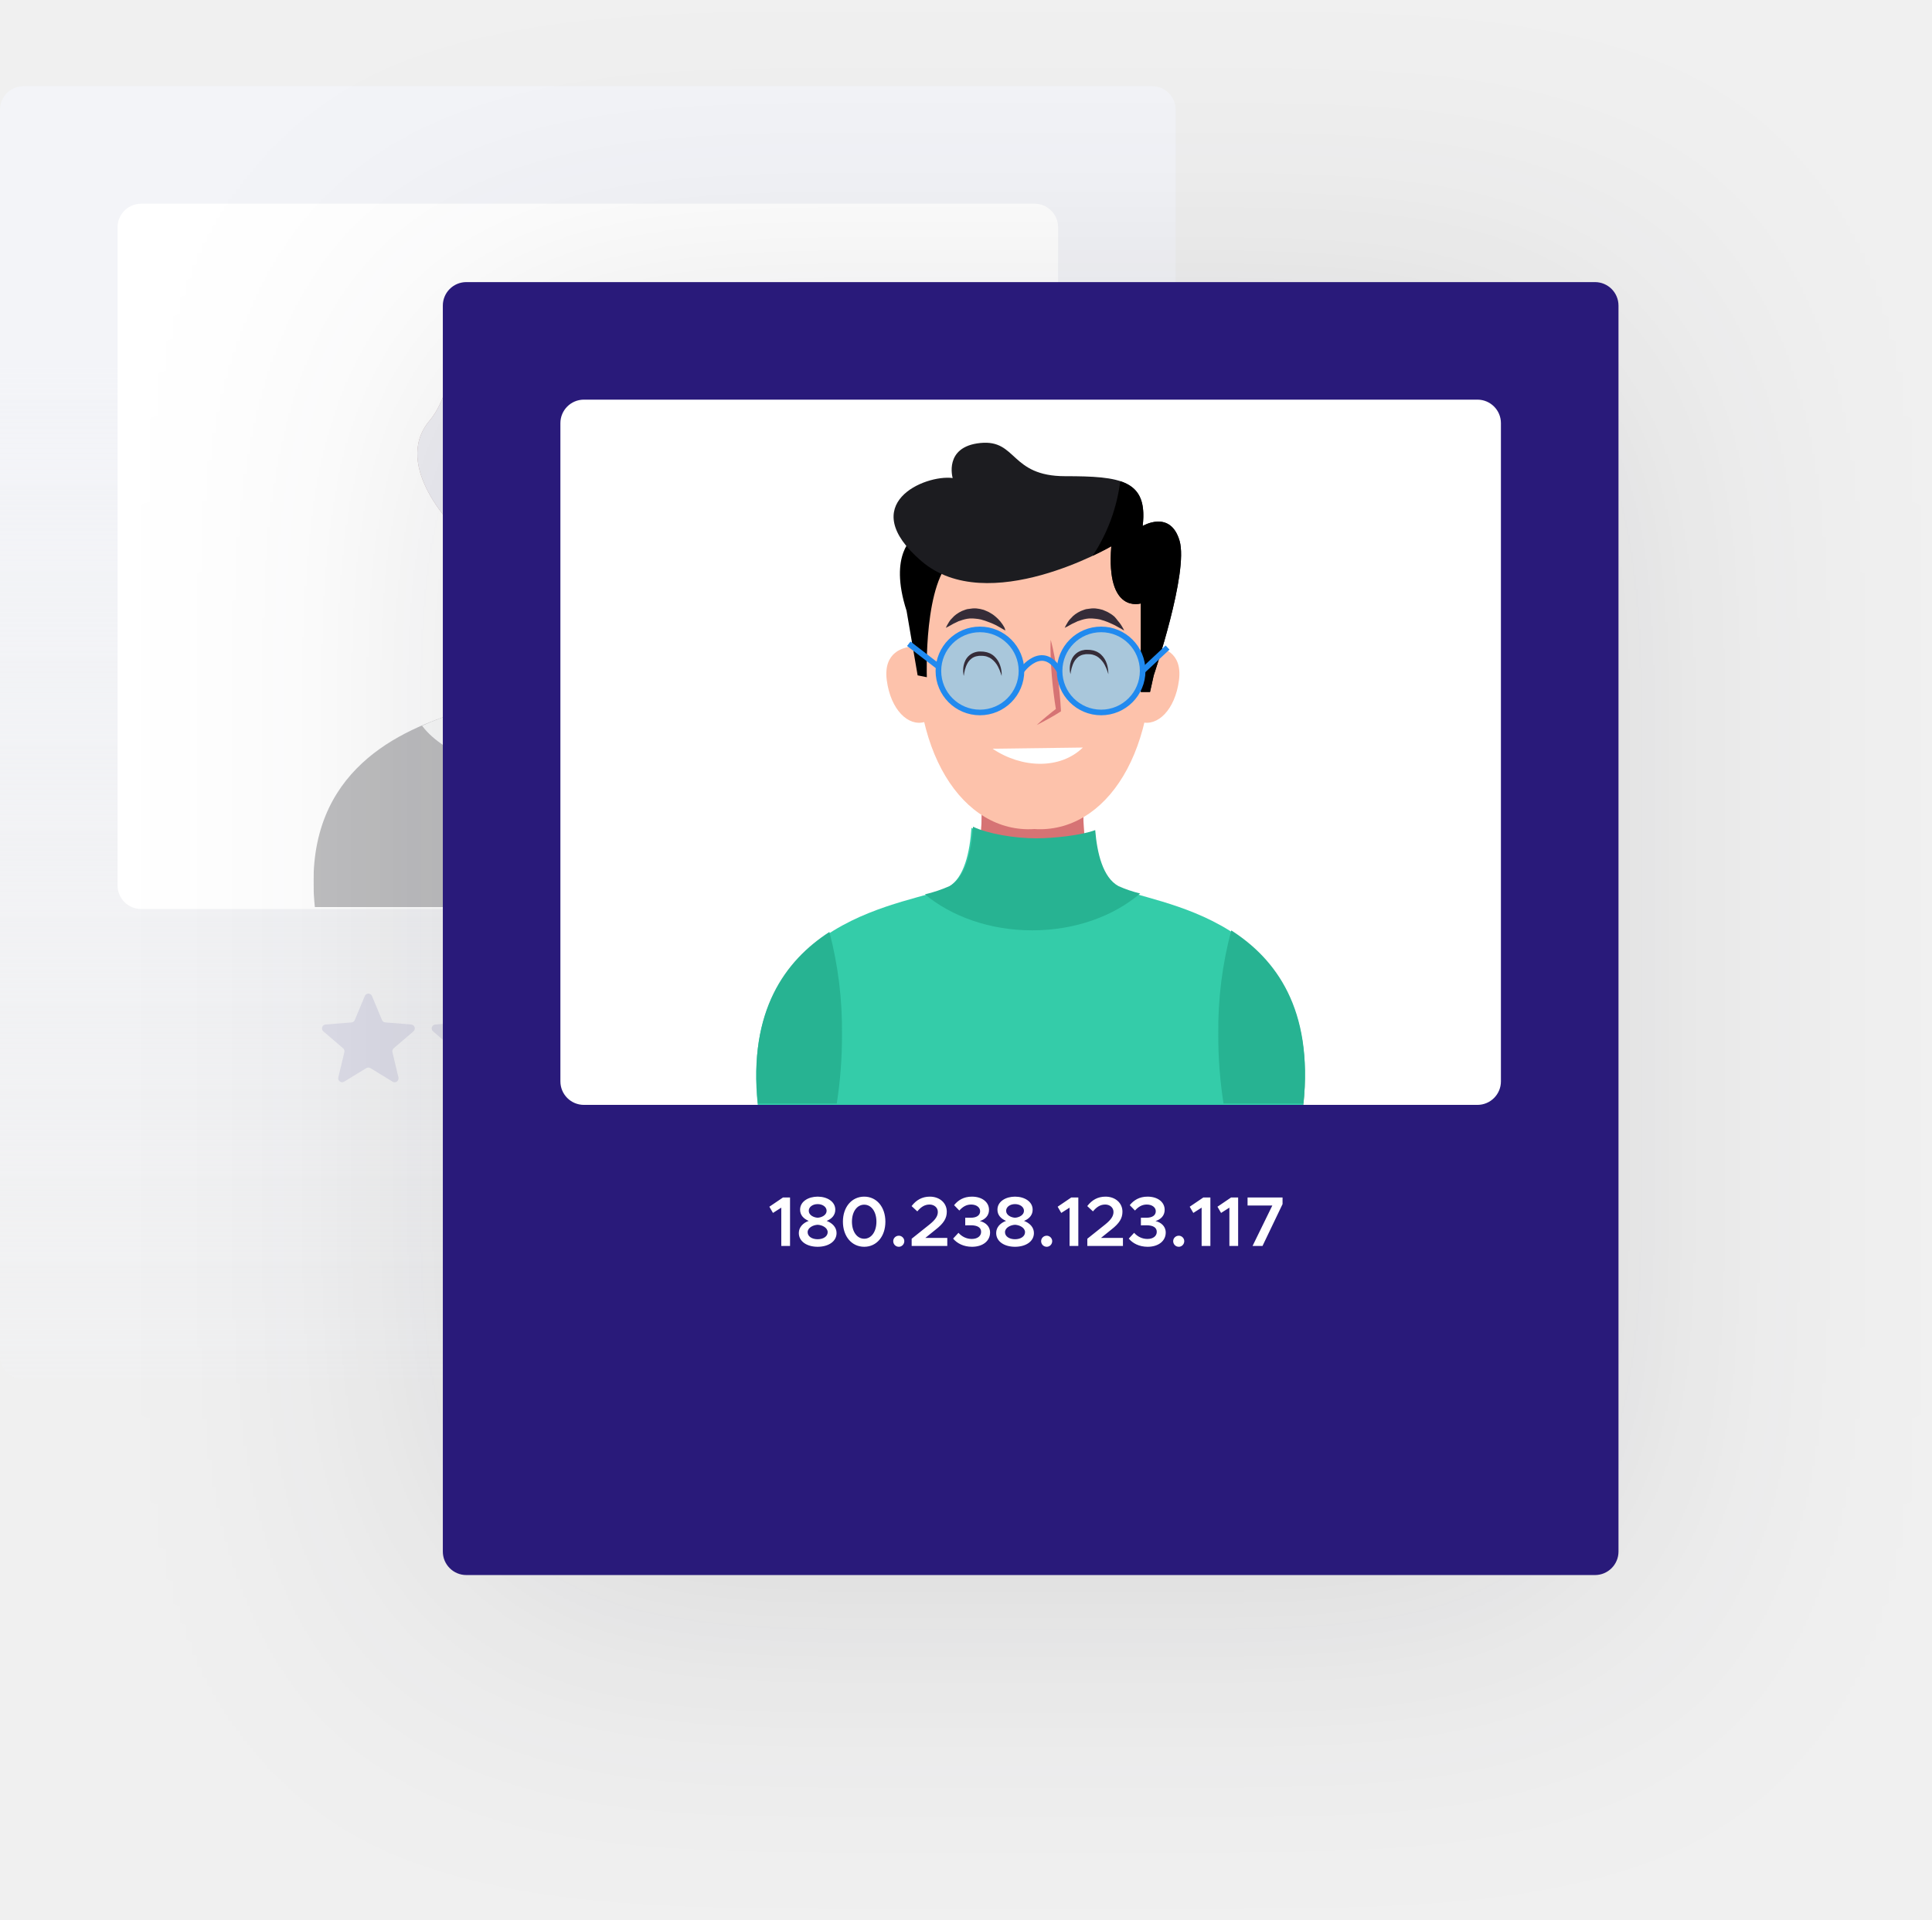
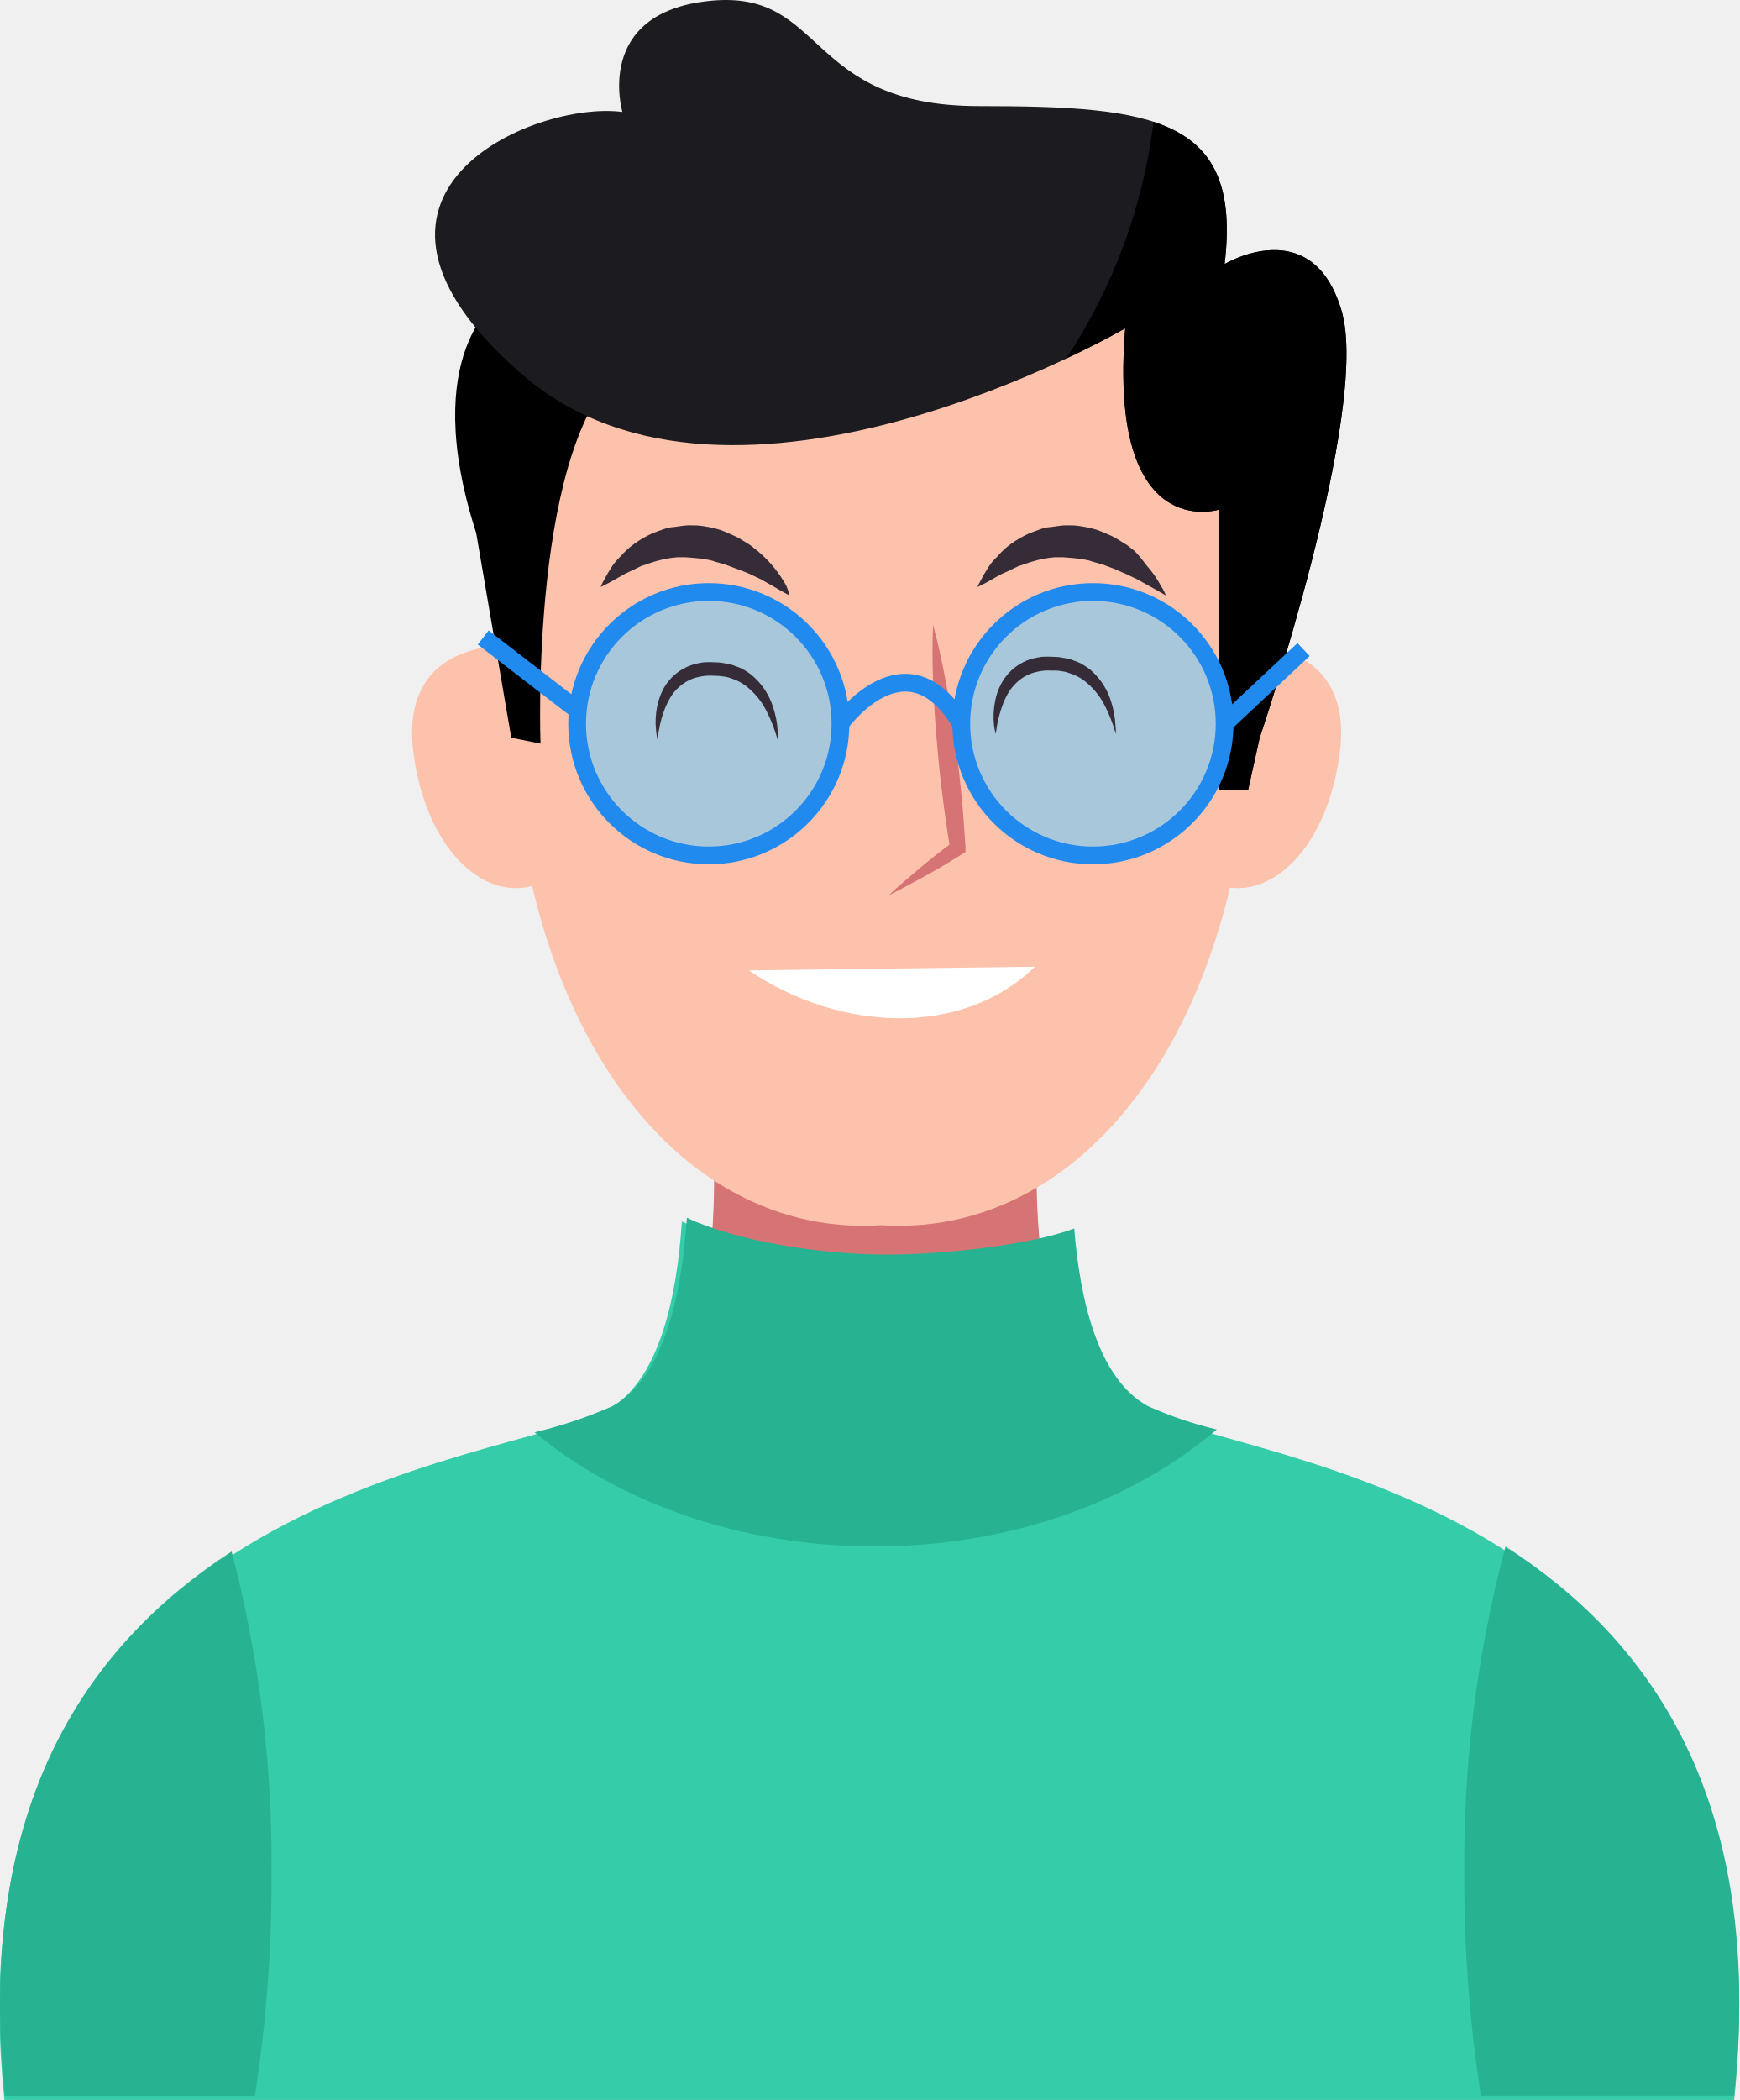
- <svg xmlns="http://www.w3.org/2000/svg" width="493" height="490" viewBox="0 0 493 490" fill="none">
-   <rect y="22" width="300" height="330" rx="6" fill="url(#paint0_linear_2884_14853)" />
-   <rect x="30" y="52" width="240" height="180" rx="6" fill="white" />
-   <path d="M93.077 254.22C93.418 253.399 94.582 253.399 94.923 254.22L97.469 260.339C97.612 260.685 97.938 260.922 98.312 260.952L104.918 261.482C105.805 261.553 106.164 262.659 105.489 263.238L100.456 267.549C100.171 267.793 100.046 268.176 100.133 268.541L101.671 274.988C101.878 275.853 100.936 276.537 100.177 276.073L94.521 272.618C94.201 272.423 93.799 272.423 93.479 272.618L87.823 276.073C87.064 276.537 86.123 275.853 86.329 274.988L87.867 268.541C87.954 268.176 87.829 267.793 87.544 267.549L82.511 263.238C81.836 262.659 82.195 261.553 83.082 261.482L89.688 260.952C90.062 260.922 90.388 260.685 90.531 260.339L93.077 254.22Z" fill="#DDDDE8" />
-   <path d="M121.077 254.22C121.418 253.399 122.582 253.399 122.923 254.22L125.468 260.339C125.612 260.685 125.938 260.922 126.312 260.952L132.918 261.482C133.805 261.553 134.164 262.659 133.489 263.238L128.456 267.549C128.171 267.793 128.046 268.176 128.133 268.541L129.671 274.988C129.878 275.853 128.936 276.537 128.177 276.073L122.521 272.618C122.201 272.423 121.799 272.423 121.479 272.618L115.823 276.073C115.064 276.537 114.122 275.853 114.329 274.988L115.867 268.541C115.954 268.176 115.829 267.793 115.544 267.549L110.511 263.238C109.836 262.659 110.195 261.553 111.082 261.482L117.688 260.952C118.062 260.922 118.388 260.685 118.532 260.339L121.077 254.22Z" fill="#DDDDE8" />
-   <path d="M149.077 254.22C149.418 253.399 150.582 253.399 150.923 254.22L153.468 260.339C153.612 260.685 153.938 260.922 154.312 260.952L160.918 261.482C161.805 261.553 162.164 262.659 161.489 263.238L156.456 267.549C156.171 267.793 156.046 268.176 156.133 268.541L157.671 274.988C157.878 275.853 156.936 276.537 156.177 276.073L150.521 272.618C150.201 272.423 149.799 272.423 149.479 272.618L143.823 276.073C143.064 276.537 142.122 275.853 142.329 274.988L143.867 268.541C143.954 268.176 143.829 267.793 143.544 267.549L138.511 263.238C137.836 262.659 138.195 261.553 139.082 261.482L145.688 260.952C146.062 260.922 146.388 260.685 146.532 260.339L149.077 254.22Z" fill="#DDDDE8" />
-   <path d="M177.538 254.412C177.709 254.001 178.291 254.001 178.462 254.412L181.007 260.531C181.223 261.051 181.711 261.405 182.272 261.45L188.878 261.98C189.322 262.016 189.501 262.569 189.164 262.858L184.13 267.17C183.703 267.536 183.517 268.11 183.647 268.657L185.185 275.104C185.288 275.536 184.817 275.878 184.438 275.646L178.782 272.192C178.302 271.898 177.698 271.898 177.218 272.192L171.562 275.646C171.183 275.878 170.712 275.536 170.815 275.104L172.353 268.657C172.483 268.11 172.297 267.536 171.87 267.17L166.836 262.858C166.499 262.569 166.678 262.016 167.122 261.98L173.728 261.45C174.289 261.405 174.777 261.051 174.993 260.531L177.538 254.412Z" stroke="#DDDDE8" />
-   <path d="M205.538 254.412C205.709 254.001 206.291 254.001 206.462 254.412L209.007 260.531C209.223 261.051 209.711 261.405 210.272 261.45L216.878 261.98C217.322 262.016 217.501 262.569 217.164 262.858L212.13 267.17C211.703 267.536 211.517 268.11 211.647 268.657L213.185 275.104C213.288 275.536 212.817 275.878 212.438 275.646L206.782 272.192C206.302 271.898 205.698 271.898 205.218 272.192L199.562 275.646C199.183 275.878 198.712 275.536 198.815 275.104L200.353 268.657C200.483 268.11 200.297 267.536 199.87 267.17L194.836 262.858C194.499 262.569 194.678 262.016 195.122 261.98L201.728 261.45C202.289 261.405 202.777 261.051 202.993 260.531L205.538 254.412Z" stroke="#DDDDE8" />
-   <g opacity="0.5" clip-path="url(#clip0_2884_14853)">
-     <path d="M137.132 163.25C137.132 163.25 123.23 172.019 130.784 185.323C138.338 198.626 190.636 194.99 163.73 163.25C141.548 137.033 137.132 163.25 137.132 163.25Z" fill="#8F8F9F" />
-     <path d="M188.061 129.397C188.061 129.397 182.012 136.652 183.218 143.907C184.959 154.345 169.017 168.093 152.693 163.558C136.37 159.024 153.899 128.49 153.899 128.49L188.061 129.397Z" fill="#8F8F9F" />
-     <path d="M111.74 129.397C111.74 129.397 117.789 136.652 116.573 143.907C114.869 154.345 130.784 168.093 147.107 163.558C163.431 159.024 145.901 128.49 145.901 128.49L111.74 129.397Z" fill="#8F8F9F" />
-     <path d="M153.265 152.232C160.795 152.471 168.268 150.858 175.029 147.534C178.277 145.82 181.074 143.362 183.191 140.361C183.871 134.467 188.079 129.397 188.079 129.397L153.918 128.49C153.918 128.49 146.481 141.44 145.81 151.724C148.285 152.022 150.773 152.192 153.265 152.232Z" fill="#DDDDE8" />
-     <path d="M116.746 142.637C128.005 148.636 140.511 151.921 153.265 152.232H154.072C153.609 141.876 145.91 128.5 145.91 128.5L111.74 129.397C111.74 129.397 117.181 135.827 116.746 142.637Z" fill="#DDDDE8" />
-     <path d="M168.182 178.376C160.492 174.187 162.587 153.891 162.587 153.891L151.07 154.617V153.873L149.828 154.272L148.594 153.9V154.617L137.132 153.9C137.132 153.9 139.227 174.187 131.536 178.385C123.846 182.584 76.581 184.679 81.469 231.536H218.25C223.147 184.67 175.882 182.575 168.182 178.376Z" fill="#DDDDE8" />
-     <path d="M135.472 173.144C144.674 171.771 153.869 170.357 163.059 168.9C162.289 163.938 162.13 158.901 162.587 153.9L151.07 154.617V153.873L149.828 154.272L148.594 153.9V154.617L137.132 153.9C137.132 153.9 138.302 165.689 135.472 173.144Z" fill="#F3F4F8" />
-     <path d="M183.826 181.986C177.097 188.089 167.158 192.315 155.813 193.403L149.71 215.376L146.472 193.612C134.184 192.895 123.357 188.524 116.174 182.013C100.205 187.109 76.871 198.2 80.345 231.518H219.655C223.138 198.2 199.804 187.109 183.826 181.986Z" fill="#7D7D82" />
-     <path d="M147.307 199.18L146.472 193.611C134.184 192.895 123.357 188.524 116.174 182.013C113.295 182.928 110.467 184 107.704 185.223C113.363 192.895 128.789 198.563 147.307 199.18Z" fill="#F6F7F8" />
-     <path d="M193.239 185.622C190.182 184.212 187.038 183 183.826 181.995C177.097 188.098 167.158 192.324 155.813 193.412L154.217 199.18C172.281 198.527 187.362 193.076 193.239 185.622Z" fill="#F6F7F8" />
-     <path d="M148.322 220.717C148.322 221.22 148.471 221.711 148.75 222.128C149.029 222.546 149.426 222.871 149.89 223.063C150.354 223.256 150.864 223.306 151.357 223.208C151.849 223.11 152.302 222.868 152.657 222.513C153.012 222.158 153.254 221.705 153.352 221.213C153.45 220.72 153.4 220.21 153.207 219.746C153.015 219.282 152.69 218.885 152.272 218.606C151.855 218.327 151.364 218.178 150.862 218.178C150.188 218.178 149.542 218.446 149.066 218.922C148.59 219.398 148.322 220.044 148.322 220.717Z" fill="#F6F7F8" />
-     <path d="M127.32 124.219C125.052 117.182 119.684 118.778 119.158 118.977C118.632 119.177 113.091 119.884 114.043 127.194C114.995 134.503 119.303 138.556 123.311 137.387C127.438 136.725 129.596 131.283 127.32 124.219Z" fill="#F3F4F8" />
-     <path d="M172.572 124.219C174.839 117.182 180.198 118.778 180.733 118.977C181.268 119.177 186.809 119.884 185.848 127.194C184.887 134.503 180.579 138.556 176.571 137.387C172.445 136.725 170.286 131.283 172.572 124.219Z" fill="#F3F4F8" />
-     <path d="M121.815 113.564C124.626 82.731 148.059 84.463 150.272 84.698C152.476 84.463 175.909 82.74 178.72 113.564C181.568 144.569 167.738 164.819 150.272 163.685C132.806 164.819 118.995 144.569 121.815 113.564Z" fill="#F6F7F8" />
-     <path d="M120.808 119.422C120.808 119.422 119.294 159.931 143.18 164.465C167.067 169 181.867 149.049 179.754 117.309L176.734 117.001C176.734 117.001 174.766 149.049 167.511 149.348C160.257 149.647 170.985 139.373 157.083 138.765C143.18 138.158 136.297 133.533 135.164 145.267C134.411 153.13 124.771 139.672 123.529 118.814C122.287 97.957 120.808 119.422 120.808 119.422Z" fill="#DDDDE8" />
-     <path d="M154.308 117.182C154.698 118.597 154.997 120.02 155.269 121.444C155.541 122.868 155.768 124.31 155.967 125.743C156.076 126.459 156.148 127.176 156.239 127.901C156.33 128.626 156.411 129.334 156.475 130.059C156.629 131.501 156.738 132.943 156.82 134.394V134.784L156.538 134.956C155.632 135.528 154.679 136.072 153.736 136.607C152.793 137.142 151.832 137.668 150.834 138.13C151.632 137.378 152.467 136.679 153.301 135.981C154.135 135.283 154.988 134.621 155.858 133.959L155.595 134.53C155.36 133.097 155.151 131.655 154.988 130.223C154.897 129.497 154.806 128.781 154.743 128.064C154.679 127.348 154.589 126.622 154.534 125.897C154.416 124.455 154.326 123.004 154.28 121.553C154.235 120.102 154.235 118.642 154.308 117.182Z" fill="#DDDDE8" />
-     <path d="M172.372 114.897L171.701 114.525L170.948 114.108L169.996 113.609C169.642 113.455 169.28 113.246 168.872 113.092L168.273 112.82L167.638 112.593C167.221 112.403 166.731 112.339 166.341 112.185C165.899 112.091 165.451 112.028 164.999 111.995L164.337 111.931C164.12 111.931 163.902 111.931 163.675 111.931C163.241 111.961 162.81 112.028 162.388 112.131C161.961 112.203 161.571 112.412 161.172 112.512L160.873 112.602L160.601 112.747L160.066 112.992C159.755 113.131 159.452 113.289 159.159 113.464C158.887 113.636 158.633 113.772 158.425 113.89C157.998 114.117 157.726 114.235 157.726 114.235C157.726 114.235 157.835 113.981 158.071 113.545C158.189 113.328 158.334 113.065 158.524 112.775C158.731 112.441 158.981 112.136 159.268 111.868C159.574 111.505 159.924 111.182 160.311 110.906C160.722 110.607 161.159 110.346 161.617 110.127C161.889 110.018 162.161 109.927 162.442 109.827C162.733 109.715 163.038 109.644 163.349 109.619C163.648 109.619 163.956 109.528 164.256 109.501H165.163C165.779 109.549 166.388 109.671 166.976 109.864C167.257 109.963 167.529 110.09 167.792 110.199C168.057 110.302 168.309 110.432 168.545 110.589C168.781 110.734 169.017 110.87 169.234 111.015L169.833 111.496C170.189 111.791 170.522 112.112 170.83 112.457C171.292 112.967 171.691 113.53 172.018 114.135C172.159 114.378 172.277 114.633 172.372 114.897Z" fill="#8F8F9F" />
-     <path d="M143.18 114.897L142.509 114.525L141.757 114.108L140.85 113.609C140.496 113.455 140.133 113.246 139.734 113.092L139.127 112.82L138.501 112.593C138.084 112.403 137.594 112.339 137.195 112.185C136.738 112.089 136.274 112.026 135.808 111.995L135.137 111.94C134.919 111.94 134.701 111.94 134.475 111.94C134.041 111.971 133.61 112.037 133.187 112.14C132.761 112.212 132.371 112.421 131.972 112.521L131.673 112.611L131.4 112.756L130.865 113.001C130.539 113.14 130.221 113.298 129.913 113.473C129.641 113.645 129.387 113.781 129.179 113.899C128.752 114.126 128.48 114.244 128.48 114.244C128.48 114.244 128.589 113.99 128.825 113.555C128.952 113.337 129.097 113.074 129.287 112.784C129.488 112.448 129.735 112.142 130.022 111.877C130.328 111.514 130.678 111.191 131.065 110.916C131.502 110.596 131.97 110.319 132.461 110.09C132.734 109.982 133.006 109.891 133.287 109.791C133.577 109.678 133.883 109.608 134.194 109.582C134.493 109.582 134.801 109.492 135.1 109.465H136.007C136.624 109.515 137.232 109.637 137.821 109.827C138.093 109.927 138.365 110.054 138.628 110.163C138.892 110.265 139.145 110.396 139.381 110.553C139.617 110.698 139.852 110.834 140.07 110.979L140.678 111.46C141.029 111.786 141.359 112.134 141.666 112.503C142.122 113.015 142.518 113.578 142.845 114.18C142.977 114.409 143.089 114.649 143.18 114.897Z" fill="#8F8F9F" />
-     <path d="M142.255 126.06C142.255 126.06 142.192 125.815 142.047 125.389C141.853 124.836 141.617 124.3 141.34 123.784C140.965 123.079 140.446 122.461 139.816 121.97C139.476 121.703 139.088 121.503 138.673 121.381C138.475 121.271 138.261 121.195 138.039 121.154C137.819 121.104 137.593 121.085 137.368 121.1C137.15 121.1 136.878 121.1 136.706 121.1C136.467 121.124 136.23 121.166 135.998 121.226C135.601 121.334 135.226 121.512 134.892 121.752C134.564 122.005 134.282 122.312 134.058 122.659C133.839 122.965 133.654 123.294 133.504 123.639C133.287 124.199 133.126 124.779 133.024 125.371C132.951 125.806 132.924 126.06 132.924 126.06C132.871 125.83 132.831 125.597 132.806 125.362C132.747 124.728 132.78 124.09 132.906 123.466C132.988 123.034 133.131 122.616 133.332 122.224C133.552 121.766 133.86 121.357 134.239 121.018C134.665 120.644 135.17 120.371 135.717 120.22C135.967 120.148 136.221 120.093 136.479 120.057C136.781 120.038 137.084 120.038 137.386 120.057C137.663 120.06 137.939 120.09 138.211 120.147C138.491 120.183 138.766 120.257 139.027 120.365C139.291 120.451 139.541 120.573 139.771 120.728C140.006 120.862 140.226 121.023 140.424 121.208C141.111 121.843 141.621 122.647 141.902 123.539C142.099 124.125 142.218 124.735 142.255 125.353C142.273 125.588 142.273 125.825 142.255 126.06Z" fill="#8F8F9F" />
-     <path d="M168.482 125.643C168.482 125.643 168.418 125.389 168.273 124.972C168.084 124.4 167.848 123.845 167.566 123.312C167.195 122.607 166.679 121.989 166.051 121.499C165.708 121.237 165.321 121.037 164.909 120.909C164.702 120.83 164.485 120.778 164.265 120.755C164.043 120.714 163.819 120.696 163.594 120.701C163.373 120.686 163.152 120.686 162.932 120.701C162.689 120.72 162.45 120.763 162.215 120.828C161.818 120.93 161.443 121.105 161.109 121.344C160.783 121.599 160.502 121.906 160.275 122.251C160.071 122.574 159.895 122.914 159.749 123.267C159.533 123.824 159.374 124.401 159.277 124.99C159.232 125.221 159.198 125.454 159.177 125.688C159.119 125.456 159.08 125.219 159.059 124.981C158.992 124.348 159.022 123.709 159.15 123.086C159.24 122.655 159.384 122.238 159.576 121.843C159.797 121.388 160.105 120.982 160.483 120.646C160.911 120.267 161.42 119.991 161.97 119.839C162.22 119.768 162.475 119.716 162.732 119.685C163.016 119.659 163.301 119.659 163.585 119.685C163.866 119.679 164.146 119.709 164.419 119.776C164.697 119.812 164.968 119.885 165.226 119.993C165.493 120.074 165.746 120.193 165.979 120.347C166.211 120.486 166.43 120.647 166.632 120.828C167.319 121.462 167.829 122.266 168.11 123.158C168.305 123.745 168.424 124.355 168.464 124.972C168.483 125.195 168.489 125.419 168.482 125.643Z" fill="#8F8F9F" />
-     <path d="M162.215 143.671C156.638 149.112 147.189 148.795 140.034 143.961L162.215 143.671Z" fill="white" />
-     <path d="M150.735 89.197C150.735 89.197 133.804 86.168 131.083 96.751C128.362 107.334 132.298 121.535 119.902 119.422C119.902 119.422 110.915 121.236 116.655 135.446C116.655 135.446 99.651 119.123 109.627 107.334C117.716 97.712 114.46 76.8 134.411 73.472C154.362 70.144 150.735 85.261 150.735 89.197Z" fill="#76413B" />
-     <path d="M150.735 89.197C150.735 89.197 133.804 86.168 131.083 96.751C128.362 107.334 132.298 121.535 119.902 119.422C119.902 119.422 110.915 121.236 116.655 135.446C116.655 135.446 99.651 119.123 109.627 107.334C117.716 97.712 114.46 76.8 134.411 73.472C154.362 70.144 150.735 85.261 150.735 89.197Z" fill="#DDDDE8" />
-     <path d="M149.148 89.197C149.148 89.197 166.069 86.168 168.79 96.751C171.511 107.334 167.584 121.535 179.981 119.422C179.981 119.422 188.967 121.236 183.218 135.446C183.218 135.446 200.231 119.123 190.255 107.334C182.094 97.712 185.422 76.8 165.471 73.472C145.52 70.144 149.148 85.261 149.148 89.197Z" fill="#DDDDE8" />
-   </g>
-   <g filter="url(#filter0_d_2884_14853)">
-     <rect x="113" y="72" width="300" height="330" rx="6" fill="#291A7A" />
-     <rect x="143" y="102" width="240" height="180" rx="6" fill="white" />
-     <path d="M199.366 318H201.598V305.634H199.798L196.324 307.992L197.242 309.576L199.366 308.226V318ZM208.646 318.216C211.31 318.216 213.47 316.92 213.47 314.706C213.47 313.248 212.408 312.168 210.95 311.61C212.192 311.106 213.146 310.188 213.146 308.748C213.146 306.66 211.04 305.418 208.646 305.418C206.324 305.418 204.164 306.624 204.164 308.748C204.164 310.152 205.082 311.07 206.36 311.61C204.92 312.132 203.84 313.212 203.84 314.706C203.84 316.902 205.964 318.216 208.646 318.216ZM208.646 310.8C207.62 310.746 206.378 310.134 206.378 309.036C206.378 308.064 207.35 307.326 208.646 307.326C209.942 307.326 210.932 308.064 210.932 309.036C210.932 310.116 209.708 310.746 208.646 310.8ZM208.646 316.29C207.188 316.29 206.09 315.57 206.09 314.49C206.09 313.338 207.512 312.654 208.646 312.6C209.798 312.654 211.202 313.338 211.202 314.49C211.202 315.57 210.086 316.29 208.646 316.29ZM220.529 318.216C223.697 318.216 225.929 315.57 225.929 311.808C225.929 308.064 223.697 305.418 220.529 305.418C217.343 305.418 215.093 308.064 215.093 311.808C215.093 315.57 217.343 318.216 220.529 318.216ZM220.529 316.164C218.693 316.164 217.397 314.364 217.397 311.808C217.397 309.252 218.693 307.47 220.529 307.47C222.347 307.47 223.643 309.252 223.643 311.808C223.643 314.364 222.347 316.164 220.529 316.164ZM229.37 318.216C230.126 318.216 230.756 317.568 230.756 316.776C230.756 316.038 230.126 315.39 229.37 315.39C228.542 315.39 227.93 316.038 227.93 316.776C227.93 317.568 228.542 318.216 229.37 318.216ZM232.634 318H241.724V315.948H236.126L238.718 313.86C240.842 312.222 241.598 310.908 241.598 309.27C241.598 306.984 239.726 305.418 237.278 305.418C235.28 305.418 233.786 306.3 232.616 307.83L234.074 309.18C234.974 308.1 235.91 307.434 237.206 307.434C238.322 307.434 239.312 308.154 239.312 309.324C239.312 310.332 238.754 311.268 237.188 312.528L232.634 316.164V318ZM248.034 318.216C250.824 318.216 252.642 316.704 252.642 314.58C252.642 312.906 251.346 311.952 250.032 311.646C251.364 311.25 252.372 310.278 252.372 308.784C252.372 306.822 250.626 305.418 247.998 305.418C245.892 305.418 244.452 306.354 243.462 307.596L244.794 308.964C245.64 308.028 246.576 307.434 247.8 307.434C249.132 307.434 250.104 308.136 250.104 309.144C250.104 310.224 249.15 310.818 247.692 310.8H246.306V312.744L247.692 312.726C249.438 312.726 250.356 313.302 250.356 314.4C250.356 315.48 249.438 316.218 247.962 316.218C246.63 316.218 245.442 315.624 244.578 314.652L243.21 316.128C244.218 317.334 245.874 318.216 248.034 318.216ZM259.007 318.216C261.671 318.216 263.831 316.92 263.831 314.706C263.831 313.248 262.769 312.168 261.311 311.61C262.553 311.106 263.507 310.188 263.507 308.748C263.507 306.66 261.401 305.418 259.007 305.418C256.685 305.418 254.525 306.624 254.525 308.748C254.525 310.152 255.443 311.07 256.721 311.61C255.281 312.132 254.201 313.212 254.201 314.706C254.201 316.902 256.325 318.216 259.007 318.216ZM259.007 310.8C257.981 310.746 256.739 310.134 256.739 309.036C256.739 308.064 257.711 307.326 259.007 307.326C260.303 307.326 261.293 308.064 261.293 309.036C261.293 310.116 260.069 310.746 259.007 310.8ZM259.007 316.29C257.549 316.29 256.451 315.57 256.451 314.49C256.451 313.338 257.873 312.654 259.007 312.6C260.159 312.654 261.563 313.338 261.563 314.49C261.563 315.57 260.447 316.29 259.007 316.29ZM267.11 318.216C267.866 318.216 268.496 317.568 268.496 316.776C268.496 316.038 267.866 315.39 267.11 315.39C266.282 315.39 265.67 316.038 265.67 316.776C265.67 317.568 266.282 318.216 267.11 318.216ZM272.93 318H275.162V305.634H273.362L269.888 307.992L270.806 309.576L272.93 308.226V318ZM277.458 318H286.548V315.948H280.95L283.542 313.86C285.666 312.222 286.422 310.908 286.422 309.27C286.422 306.984 284.55 305.418 282.102 305.418C280.104 305.418 278.61 306.3 277.44 307.83L278.898 309.18C279.798 308.1 280.734 307.434 282.03 307.434C283.146 307.434 284.136 308.154 284.136 309.324C284.136 310.332 283.578 311.268 282.012 312.528L277.458 316.164V318ZM292.858 318.216C295.648 318.216 297.466 316.704 297.466 314.58C297.466 312.906 296.17 311.952 294.856 311.646C296.188 311.25 297.196 310.278 297.196 308.784C297.196 306.822 295.45 305.418 292.822 305.418C290.716 305.418 289.276 306.354 288.286 307.596L289.618 308.964C290.464 308.028 291.4 307.434 292.624 307.434C293.956 307.434 294.928 308.136 294.928 309.144C294.928 310.224 293.974 310.818 292.516 310.8H291.13V312.744L292.516 312.726C294.262 312.726 295.18 313.302 295.18 314.4C295.18 315.48 294.262 316.218 292.786 316.218C291.454 316.218 290.266 315.624 289.402 314.652L288.034 316.128C289.042 317.334 290.698 318.216 292.858 318.216ZM300.808 318.216C301.564 318.216 302.194 317.568 302.194 316.776C302.194 316.038 301.564 315.39 300.808 315.39C299.98 315.39 299.368 316.038 299.368 316.776C299.368 317.568 299.98 318.216 300.808 318.216ZM306.628 318H308.86V305.634H307.06L303.586 307.992L304.504 309.576L306.628 308.226V318ZM313.712 318H315.944V305.634H314.144L310.67 307.992L311.588 309.576L313.712 308.226V318ZM319.626 318H322.164L327.276 307.326V305.634H318.348V307.686H324.666L319.626 318Z" fill="white" />
-     <g clip-path="url(#clip1_2884_14853)">
-       <path d="M282.515 226.83C274.532 222.471 276.706 201.413 276.706 201.413L264.751 202.185V201.423L263.471 201.808L262.191 201.423V202.185L250.235 201.413C250.235 201.413 252.41 222.471 244.427 226.83C236.444 231.189 189.235 233.363 194.337 281.994H332.595C337.679 233.363 290.497 231.179 282.515 226.83Z" fill="#FFAC9D" />
-       <path d="M248.541 221.398C258.099 219.967 267.644 218.499 277.177 216.993C276.384 211.838 276.223 206.606 276.697 201.413L264.742 202.185V201.423L263.461 201.808L262.181 201.423V202.185L250.226 201.413C250.226 201.413 251.487 213.651 248.541 221.398Z" fill="#D67374" />
-       <path d="M285 226.453C281.009 224.279 279.54 217.981 279.069 212.164C275.567 213.491 268.545 214.263 264.007 214.263C258.595 214.263 251.77 213.152 247.891 211.297C247.496 217.332 246.084 224.166 241.904 226.453C233.865 230.84 188.246 233.043 193.358 281.994H332.595C337.716 233.034 293.039 230.84 285 226.453Z" fill="#34CCA9" />
-       <path d="M263.403 237.452C274.379 237.452 284.226 233.8 290.947 228.039C289.043 227.589 287.187 226.959 285.403 226.156C281.411 223.981 279.943 217.684 279.472 211.866C275.961 213.193 268.948 213.965 264.41 213.965C258.997 213.965 252.173 212.854 248.294 211C247.899 217.034 246.487 223.868 242.307 226.156C240.283 227.051 238.181 227.756 236.028 228.265C242.787 233.885 252.54 237.452 263.403 237.452Z" fill="#27B392" />
-       <path d="M214.857 264.046C214.96 255.212 213.88 246.404 211.647 237.857C200.35 245.19 190.937 257.937 193.394 281.659H213.52C214.429 275.832 214.876 269.943 214.857 264.046Z" fill="#27B392" />
-       <path d="M314.19 237.462C311.882 246.131 310.767 255.075 310.876 264.046C310.858 269.94 311.305 275.826 312.213 281.65H332.593C335.145 257.494 325.524 244.729 314.19 237.462Z" fill="#27B392" />
-       <path d="M240.068 170.602C237.715 163.307 232.142 164.954 231.596 165.171C231.05 165.387 225.289 166.112 226.287 173.643C227.285 181.174 231.775 185.485 235.936 184.271C240.219 183.603 242.45 177.954 240.068 170.602Z" fill="#FDC2AB" />
-       <path d="M287.061 170.602C289.415 163.307 294.988 164.954 295.534 165.171C296.08 165.387 301.841 166.112 300.843 173.643C299.845 181.174 295.383 185.485 291.222 184.271C286.939 183.603 284.699 177.954 287.061 170.602Z" fill="#FDC2AB" />
-       <path d="M234.42 159.541C237.329 127.535 261.663 129.342 263.951 129.578C266.248 129.342 290.573 127.544 293.491 159.541C296.419 191.736 282.082 212.757 263.951 211.599C245.783 212.785 231.446 191.736 234.42 159.541Z" fill="#FDC2AB" />
-       <path d="M233.215 137.071C233.215 137.071 226.626 141.307 231.333 155.898L234.157 172.372L236.51 172.843C236.51 172.843 235.569 147.896 243.57 142.248C251.572 136.6 233.215 137.071 233.215 137.071Z" fill="black" />
-       <path d="M283.578 139.424C283.578 139.424 252.043 157.781 235.098 143.19C218.153 128.598 236.039 121.068 243.1 122.009C243.1 122.009 240.746 114.007 250.16 113.066C259.574 112.125 257.691 121.538 271.811 121.538C285.932 121.538 292.992 122.48 291.58 134.247C291.58 134.247 298.64 130.011 300.994 138.012C303.347 146.014 294.404 172.372 294.404 172.372L293.463 176.608H291.109V154.015C291.109 154.015 282.166 156.839 283.578 139.424Z" fill="#1C1C20" />
-       <path d="M300.994 138.012C298.64 130.011 291.58 134.247 291.58 134.247C292.39 127.469 290.394 124.287 285.857 122.809C285.017 129.62 282.607 136.142 278.815 141.862C281.771 140.469 283.578 139.424 283.578 139.424C282.166 156.839 291.109 154.015 291.109 154.015V176.608H293.463L294.404 172.372C294.404 172.372 303.347 146.014 300.994 138.012Z" fill="black" />
-       <path d="M268.112 163.297C268.517 164.766 268.827 166.244 269.11 167.722C269.392 169.2 269.618 170.696 269.834 172.184C269.947 172.927 270.023 173.681 270.117 174.424C270.211 175.168 270.286 175.921 270.362 176.665C270.522 178.161 270.625 179.668 270.719 181.164V181.569L270.428 181.748C269.486 182.341 268.545 182.915 267.519 183.471C266.493 184.026 265.561 184.544 264.544 185.052C265.363 184.261 266.238 183.546 267.095 182.821C267.952 182.096 268.855 181.4 269.75 180.722L269.486 181.306C269.241 179.818 269.025 178.331 268.846 176.834C268.752 176.09 268.658 175.347 268.592 174.594C268.526 173.841 268.441 173.097 268.385 172.344C268.262 170.847 268.168 169.341 268.112 167.835C268.055 166.328 268.036 164.822 268.112 163.297Z" fill="#D67374" />
-       <path d="M276.32 190.795C270.522 196.443 260.713 196.113 253.285 191.096L276.32 190.795Z" fill="white" />
-       <path d="M286.854 160.925L286.195 160.539L285.424 160.115L284.482 159.588C284.106 159.428 283.729 159.212 283.315 159.052L282.694 158.779L282.035 158.534C281.602 158.346 281.093 158.27 280.679 158.11C280.22 158.008 279.755 157.939 279.286 157.903L278.599 157.847C278.363 157.847 278.137 157.847 277.911 157.847C277.457 157.881 277.007 157.954 276.565 158.063C276.138 158.171 275.716 158.303 275.304 158.459L274.993 158.553L274.711 158.694L274.155 158.958C273.815 159.098 273.485 159.262 273.167 159.447C272.894 159.617 272.621 159.758 272.404 159.88C271.962 160.115 271.68 160.238 271.68 160.238C271.68 160.238 271.793 159.974 272.047 159.522C272.169 159.306 272.32 159.023 272.517 158.722C272.731 158.375 272.991 158.058 273.289 157.781C273.606 157.407 273.966 157.072 274.362 156.783C274.82 156.454 275.309 156.17 275.822 155.936C276.095 155.823 276.386 155.719 276.678 155.616C276.978 155.495 277.297 155.425 277.62 155.409C277.94 155.362 278.25 155.314 278.561 155.286C278.872 155.258 279.201 155.286 279.502 155.286C280.141 155.346 280.772 155.472 281.385 155.663C281.677 155.776 281.95 155.898 282.232 156.021C282.505 156.131 282.766 156.266 283.014 156.425L283.729 156.868L284.35 157.357C284.678 157.699 284.98 158.064 285.254 158.449C285.73 158.979 286.14 159.564 286.478 160.191C286.628 160.422 286.754 160.668 286.854 160.925Z" fill="#352C38" />
-       <path d="M256.552 160.925L255.855 160.539L255.13 160.115L254.189 159.588C253.812 159.428 253.445 159.212 253.022 159.052L252.306 158.779L251.647 158.534C251.214 158.346 250.706 158.27 250.292 158.11C249.833 158.008 249.367 157.939 248.898 157.903L248.211 157.847C247.985 157.847 247.75 157.847 247.524 157.847C247.073 157.881 246.626 157.953 246.187 158.063C245.756 158.169 245.332 158.302 244.917 158.459L244.606 158.553L244.323 158.694L243.777 158.958C243.452 159.098 243.138 159.262 242.836 159.447C242.554 159.617 242.281 159.758 242.064 159.88C241.631 160.115 241.349 160.238 241.349 160.238C241.453 159.992 241.573 159.753 241.706 159.522C241.829 159.306 241.979 159.023 242.177 158.722C242.391 158.375 242.651 158.058 242.949 157.781C243.269 157.407 243.632 157.072 244.032 156.783C244.485 156.452 244.971 156.168 245.481 155.936C245.754 155.823 246.046 155.719 246.338 155.616C246.639 155.497 246.957 155.427 247.279 155.409C247.599 155.362 247.919 155.314 248.221 155.286C248.522 155.258 248.861 155.286 249.162 155.286C249.801 155.346 250.432 155.472 251.045 155.663C251.337 155.776 251.61 155.898 251.892 156.021C252.165 156.131 252.426 156.266 252.673 156.425C252.918 156.576 253.163 156.717 253.389 156.868L254.01 157.357C254.928 158.127 255.697 159.059 256.279 160.106C256.397 160.369 256.488 160.644 256.552 160.925Z" fill="#352C38" />
-       <path d="M231.897 164.304L240.068 170.602L260.637 171.242C260.637 171.242 265.937 163.815 270.362 171.242H291.561L297.934 165.274" stroke="#218AEF" stroke-width="1.43" stroke-miterlimit="10" />
-       <path d="M250.056 181.842C255.91 181.842 260.656 177.096 260.656 171.242C260.656 165.388 255.91 160.643 250.056 160.643C244.202 160.643 239.457 165.388 239.457 171.242C239.457 177.096 244.202 181.842 250.056 181.842Z" fill="#A9C7DB" stroke="#218AEF" stroke-width="1.43" stroke-miterlimit="10" />
-       <path d="M280.98 181.842C286.834 181.842 291.58 177.096 291.58 171.242C291.58 165.388 286.834 160.643 280.98 160.643C275.126 160.643 270.38 165.388 270.38 171.242C270.38 177.096 275.126 181.842 280.98 181.842Z" fill="#A9C7DB" stroke="#218AEF" stroke-width="1.43" stroke-miterlimit="10" />
-       <path d="M255.592 172.523C255.592 172.523 255.526 172.259 255.375 171.826C255.179 171.232 254.933 170.656 254.641 170.103C254.256 169.372 253.72 168.73 253.069 168.221C252.713 167.945 252.311 167.735 251.883 167.599C251.668 167.517 251.443 167.463 251.214 167.439C250.981 167.397 250.745 167.378 250.508 167.383C250.283 167.368 250.056 167.368 249.83 167.383C249.58 167.408 249.331 167.452 249.087 167.515C248.672 167.62 248.282 167.806 247.938 168.061C247.602 168.309 247.309 168.611 247.072 168.955C246.861 169.29 246.678 169.643 246.526 170.009C246.302 170.587 246.138 171.186 246.037 171.798C245.99 172.037 245.955 172.279 245.933 172.523C245.873 172.282 245.832 172.036 245.811 171.788C245.741 171.132 245.772 170.468 245.905 169.821C245.999 169.378 246.148 168.948 246.347 168.541C246.601 168.04 246.955 167.597 247.387 167.239C247.82 166.881 248.321 166.616 248.861 166.46C249.12 166.386 249.384 166.333 249.652 166.3C249.946 166.278 250.242 166.278 250.536 166.3C250.828 166.298 251.118 166.33 251.403 166.394C251.691 166.432 251.972 166.508 252.24 166.62C252.517 166.704 252.781 166.828 253.022 166.987C253.261 167.13 253.485 167.297 253.69 167.486C254.412 168.144 254.944 168.983 255.234 169.915C255.438 170.524 255.562 171.157 255.601 171.798C255.613 172.039 255.61 172.281 255.592 172.523Z" fill="#352C38" />
-       <path d="M282.825 172.08C282.825 172.08 282.759 171.817 282.609 171.384C282.41 170.794 282.164 170.221 281.875 169.67C281.485 168.939 280.946 168.298 280.293 167.788C279.939 167.519 279.541 167.315 279.116 167.185C278.902 167.1 278.677 167.043 278.448 167.016C278.215 166.972 277.978 166.956 277.742 166.969C277.513 166.954 277.284 166.954 277.055 166.969C276.807 166.994 276.562 167.038 276.32 167.1C275.907 167.208 275.517 167.393 275.172 167.646C274.839 167.899 274.547 168.2 274.306 168.541C274.087 168.872 273.904 169.225 273.76 169.595C273.54 170.168 273.373 170.761 273.261 171.365C273.186 171.817 273.158 172.08 273.158 172.08C273.094 171.845 273.047 171.606 273.016 171.365C272.946 170.708 272.978 170.044 273.11 169.397C273.195 168.948 273.344 168.514 273.553 168.108C273.804 167.606 274.156 167.161 274.587 166.801C275.018 166.442 275.518 166.175 276.057 166.018C276.317 165.95 276.581 165.897 276.848 165.858C277.161 165.838 277.476 165.838 277.789 165.858C278.08 165.857 278.371 165.889 278.655 165.952C278.943 165.991 279.225 166.066 279.493 166.178C279.77 166.265 280.033 166.392 280.274 166.554C280.516 166.694 280.74 166.861 280.943 167.053C281.634 167.699 282.146 168.513 282.43 169.416C282.628 170.026 282.748 170.659 282.788 171.299C282.821 171.558 282.834 171.819 282.825 172.08Z" fill="#352C38" />
-     </g>
-   </g>
-   <defs>
-     <filter id="filter0_d_2884_14853" x="33" y="0" width="460" height="490" filterUnits="userSpaceOnUse" color-interpolation-filters="sRGB">
-       <feFlood flood-opacity="0" result="BackgroundImageFix" />
-       <feColorMatrix in="SourceAlpha" type="matrix" values="0 0 0 0 0 0 0 0 0 0 0 0 0 0 0 0 0 0 127 0" result="hardAlpha" />
-       <feOffset dy="8" />
-       <feGaussianBlur stdDeviation="40" />
-       <feColorMatrix type="matrix" values="0 0 0 0 0.11 0 0 0 0 0.11 0 0 0 0 0.125 0 0 0 0.12 0" />
-       <feBlend mode="normal" in2="BackgroundImageFix" result="effect1_dropShadow_2884_14853" />
-       <feBlend mode="normal" in="SourceGraphic" in2="effect1_dropShadow_2884_14853" result="shape" />
-     </filter>
-     <linearGradient id="paint0_linear_2884_14853" x1="150" y1="22" x2="150" y2="352" gradientUnits="userSpaceOnUse">
-       <stop offset="0.208" stop-color="#F3F4F8" />
-       <stop offset="1" stop-color="#F3F4F8" stop-opacity="0.21" />
-     </linearGradient>
-     <clipPath id="clip0_2884_14853">
-       <rect width="140" height="158.527" fill="white" transform="translate(80 73)" />
-     </clipPath>
-     <clipPath id="clip1_2884_14853">
-       <rect width="140" height="168.994" fill="white" transform="translate(193 113)" />
-     </clipPath>
-   </defs>
+ <svg xmlns="http://www.w3.org/2000/svg" width="140" height="169" viewBox="0 0 140 169" fill="none">
+   <path d="M89.515 113.83C81.532 109.471 83.707 88.413 83.707 88.413L71.751 89.185V88.422L70.471 88.808L69.191 88.422V89.185L57.235 88.413C57.235 88.413 59.41 109.471 51.427 113.83C43.444 118.189 -3.765 120.363 1.337 168.994H139.595C144.679 120.363 97.498 118.179 89.515 113.83Z" fill="#FFAC9D" />
+   <path d="M55.541 108.398C65.099 106.967 74.644 105.499 84.177 103.993C83.384 98.838 83.222 93.606 83.697 88.413L71.742 89.185V88.422L70.461 88.808L69.181 88.422V89.185L57.226 88.413C57.226 88.413 58.487 100.651 55.541 108.398Z" fill="#D67374" />
+   <path d="M92 113.453C88.008 111.279 86.54 104.981 86.069 99.163C82.567 100.491 75.545 101.263 71.007 101.263C65.595 101.263 58.77 100.152 54.891 98.297C54.496 104.332 53.084 111.166 48.904 113.453C40.865 117.84 -4.754 120.043 0.358 168.994H139.595C144.716 120.034 100.039 117.84 92 113.453Z" fill="#34CCA9" />
+   <path d="M70.403 124.452C81.379 124.452 91.226 120.8 97.947 115.039C96.043 114.589 94.187 113.959 92.403 113.156C88.411 110.981 86.943 104.684 86.472 98.866C82.961 100.193 75.948 100.965 71.41 100.965C65.997 100.965 59.172 99.855 55.294 98C54.899 104.034 53.487 110.868 49.307 113.156C47.283 114.051 45.181 114.756 43.028 115.265C49.787 120.885 59.54 124.452 70.403 124.452Z" fill="#27B392" />
+   <path d="M21.857 151.046C21.96 142.212 20.88 133.404 18.647 124.857C7.35 132.19 -2.063 144.937 0.394 168.659H20.52C21.429 162.832 21.876 156.943 21.857 151.046Z" fill="#27B392" />
+   <path d="M121.19 124.462C118.882 133.131 117.767 142.075 117.876 151.046C117.858 156.94 118.305 162.826 119.213 168.65H139.593C142.145 144.494 132.524 131.729 121.19 124.462Z" fill="#27B392" />
+   <path d="M47.069 57.602C44.715 50.307 39.142 51.954 38.596 52.171C38.05 52.387 32.289 53.112 33.287 60.643C34.285 68.174 38.775 72.485 42.936 71.271C47.219 70.603 49.45 64.954 47.069 57.602Z" fill="#FDC2AB" />
+   <path d="M94.061 57.602C96.415 50.307 101.988 51.954 102.534 52.171C103.08 52.387 108.841 53.112 107.843 60.643C106.845 68.174 102.383 72.485 98.222 71.271C93.939 70.603 91.699 64.954 94.061 57.602Z" fill="#FDC2AB" />
+   <path d="M41.42 46.541C44.329 14.535 68.663 16.342 70.951 16.578C73.248 16.342 97.573 14.544 100.491 46.541C103.419 78.736 89.082 99.757 70.951 98.599C52.783 99.785 38.446 78.736 41.42 46.541Z" fill="#FDC2AB" />
+   <path d="M40.215 24.071C40.215 24.071 33.626 28.307 38.333 42.898L41.157 59.372L43.51 59.843C43.51 59.843 42.569 34.897 50.57 29.248C58.572 23.6 40.215 24.071 40.215 24.071Z" fill="black" />
+   <path d="M90.578 26.424C90.578 26.424 59.043 44.781 42.098 30.19C25.154 15.598 43.039 8.068 50.1 9.009C50.1 9.009 47.746 1.007 57.16 0.066C66.574 -0.875 64.691 8.538 78.811 8.538C92.932 8.538 99.992 9.48 98.58 21.247C98.58 21.247 105.64 17.011 107.994 25.012C110.347 33.014 101.404 59.372 101.404 59.372L100.463 63.608H98.109V41.015C98.109 41.015 89.166 43.84 90.578 26.424Z" fill="#1C1C20" />
+   <path d="M107.994 25.012C105.64 17.011 98.58 21.247 98.58 21.247C99.39 14.469 97.394 11.287 92.856 9.809C92.017 16.62 89.607 23.142 85.815 28.862C88.771 27.469 90.578 26.424 90.578 26.424C89.166 43.84 98.109 41.015 98.109 41.015V63.608H100.463L101.404 59.372C101.404 59.372 110.347 33.014 107.994 25.012Z" fill="black" />
+   <path d="M75.112 50.297C75.517 51.766 75.827 53.244 76.11 54.722C76.392 56.2 76.618 57.696 76.835 59.184C76.948 59.927 77.023 60.681 77.117 61.424C77.211 62.168 77.286 62.921 77.362 63.665C77.522 65.161 77.625 66.668 77.719 68.164V68.569L77.427 68.748C76.486 69.341 75.545 69.915 74.519 70.471C73.493 71.026 72.561 71.544 71.544 72.052C72.363 71.261 73.239 70.546 74.095 69.821C74.952 69.096 75.856 68.4 76.75 67.722L76.486 68.306C76.241 66.818 76.025 65.331 75.846 63.834C75.752 63.09 75.658 62.347 75.592 61.594C75.526 60.84 75.441 60.097 75.385 59.344C75.262 57.847 75.168 56.341 75.112 54.835C75.055 53.328 75.037 51.822 75.112 50.297Z" fill="#D67374" />
+   <path d="M83.32 77.795C77.522 83.443 67.713 83.113 60.285 78.096L83.32 77.795Z" fill="white" />
+   <path d="M93.854 47.925L93.195 47.539L92.424 47.115L91.482 46.588C91.106 46.428 90.729 46.212 90.315 46.052L89.694 45.779L89.035 45.534C88.602 45.346 88.093 45.27 87.679 45.11C87.22 45.008 86.754 44.939 86.286 44.903L85.599 44.847C85.363 44.847 85.137 44.847 84.911 44.847C84.457 44.881 84.007 44.954 83.565 45.063C83.138 45.171 82.716 45.303 82.304 45.459L81.993 45.553L81.711 45.694L81.155 45.958C80.815 46.098 80.485 46.261 80.167 46.447C79.894 46.617 79.621 46.758 79.404 46.88C78.962 47.115 78.68 47.238 78.68 47.238C78.68 47.238 78.793 46.974 79.047 46.522C79.169 46.306 79.32 46.023 79.517 45.722C79.731 45.375 79.991 45.059 80.289 44.781C80.606 44.407 80.966 44.072 81.362 43.783C81.82 43.454 82.309 43.17 82.822 42.936C83.095 42.823 83.386 42.719 83.678 42.616C83.978 42.495 84.296 42.425 84.62 42.409C84.94 42.361 85.25 42.315 85.561 42.286C85.872 42.258 86.201 42.286 86.502 42.286C87.141 42.346 87.772 42.472 88.385 42.663C88.677 42.776 88.95 42.898 89.232 43.02C89.505 43.131 89.766 43.266 90.014 43.425L90.729 43.868L91.35 44.357C91.678 44.699 91.98 45.063 92.254 45.449C92.73 45.979 93.14 46.564 93.478 47.191C93.628 47.422 93.754 47.668 93.854 47.925Z" fill="#352C38" />
+   <path d="M63.552 47.925L62.855 47.539L62.13 47.115L61.189 46.588C60.812 46.428 60.445 46.212 60.022 46.052L59.306 45.779L58.647 45.534C58.214 45.346 57.706 45.27 57.292 45.11C56.833 45.008 56.367 44.939 55.898 44.903L55.211 44.847C54.985 44.847 54.75 44.847 54.524 44.847C54.073 44.881 53.626 44.953 53.187 45.063C52.756 45.169 52.332 45.301 51.916 45.459L51.606 45.553L51.323 45.694L50.777 45.958C50.452 46.098 50.138 46.262 49.836 46.447C49.554 46.617 49.281 46.758 49.064 46.88C48.631 47.115 48.349 47.238 48.349 47.238C48.453 46.992 48.572 46.753 48.706 46.522C48.829 46.306 48.979 46.023 49.177 45.722C49.391 45.375 49.651 45.059 49.949 44.781C50.269 44.407 50.633 44.072 51.032 43.783C51.485 43.452 51.971 43.168 52.481 42.936C52.754 42.823 53.046 42.719 53.338 42.616C53.639 42.497 53.957 42.428 54.279 42.409C54.599 42.361 54.919 42.315 55.221 42.286C55.522 42.258 55.861 42.286 56.162 42.286C56.801 42.346 57.432 42.472 58.045 42.663C58.337 42.776 58.61 42.898 58.892 43.02C59.164 43.131 59.426 43.266 59.673 43.425C59.918 43.576 60.163 43.717 60.389 43.868L61.01 44.357C61.928 45.127 62.697 46.059 63.279 47.106C63.397 47.369 63.488 47.644 63.552 47.925Z" fill="#352C38" />
+   <path d="M38.897 51.304L47.069 57.602L67.637 58.242C67.637 58.242 72.937 50.815 77.362 58.242H98.561L104.934 52.274" stroke="#218AEF" stroke-width="1.43" stroke-miterlimit="10" />
+   <path d="M57.056 68.842C62.91 68.842 67.656 64.097 67.656 58.242C67.656 52.388 62.91 47.643 57.056 47.643C51.202 47.643 46.457 52.388 46.457 58.242C46.457 64.097 51.202 68.842 57.056 68.842Z" fill="#A9C7DB" stroke="#218AEF" stroke-width="1.43" stroke-miterlimit="10" />
+   <path d="M87.98 68.842C93.834 68.842 98.58 64.097 98.58 58.242C98.58 52.388 93.834 47.643 87.98 47.643C82.126 47.643 77.38 52.388 77.38 58.242C77.38 64.097 82.126 68.842 87.98 68.842Z" fill="#A9C7DB" stroke="#218AEF" stroke-width="1.43" stroke-miterlimit="10" />
+   <path d="M62.592 59.523C62.592 59.523 62.526 59.259 62.375 58.826C62.179 58.232 61.933 57.656 61.641 57.103C61.256 56.372 60.72 55.73 60.069 55.221C59.713 54.945 59.311 54.735 58.883 54.599C58.668 54.517 58.443 54.464 58.214 54.439C57.981 54.397 57.745 54.378 57.508 54.383C57.283 54.368 57.056 54.368 56.831 54.383C56.58 54.408 56.331 54.452 56.087 54.514C55.672 54.62 55.282 54.806 54.938 55.06C54.602 55.309 54.309 55.611 54.072 55.955C53.861 56.29 53.678 56.643 53.526 57.009C53.302 57.587 53.138 58.186 53.037 58.798C52.99 59.037 52.955 59.279 52.933 59.523C52.873 59.282 52.832 59.036 52.811 58.788C52.74 58.132 52.772 57.468 52.905 56.821C52.999 56.378 53.148 55.948 53.347 55.541C53.601 55.04 53.955 54.597 54.387 54.239C54.82 53.881 55.321 53.616 55.861 53.46C56.12 53.386 56.384 53.333 56.652 53.3C56.946 53.278 57.242 53.278 57.536 53.3C57.828 53.298 58.118 53.33 58.403 53.394C58.691 53.432 58.972 53.508 59.24 53.62C59.517 53.704 59.781 53.828 60.022 53.987C60.261 54.13 60.485 54.297 60.69 54.486C61.411 55.144 61.944 55.983 62.234 56.915C62.438 57.524 62.562 58.157 62.601 58.798C62.613 59.039 62.61 59.281 62.592 59.523Z" fill="#352C38" />
+   <path d="M89.825 59.08C89.825 59.08 89.759 58.817 89.609 58.383C89.41 57.794 89.164 57.221 88.875 56.67C88.485 55.939 87.946 55.298 87.293 54.788C86.939 54.519 86.541 54.315 86.116 54.185C85.902 54.1 85.677 54.043 85.448 54.016C85.215 53.971 84.978 53.956 84.742 53.968C84.513 53.954 84.284 53.954 84.055 53.968C83.807 53.994 83.561 54.038 83.32 54.1C82.907 54.208 82.517 54.394 82.172 54.646C81.839 54.898 81.547 55.2 81.306 55.541C81.087 55.872 80.904 56.225 80.76 56.595C80.54 57.169 80.373 57.761 80.261 58.365C80.186 58.817 80.157 59.08 80.157 59.08C80.094 58.845 80.047 58.606 80.016 58.365C79.946 57.708 79.978 57.044 80.11 56.397C80.195 55.948 80.344 55.514 80.553 55.108C80.804 54.606 81.156 54.161 81.587 53.801C82.018 53.442 82.518 53.175 83.057 53.018C83.317 52.95 83.581 52.897 83.848 52.858C84.161 52.838 84.475 52.838 84.789 52.858C85.08 52.857 85.371 52.889 85.655 52.952C85.943 52.99 86.225 53.066 86.493 53.178C86.77 53.265 87.033 53.392 87.274 53.554C87.516 53.694 87.74 53.861 87.943 54.053C88.634 54.7 89.146 55.513 89.43 56.416C89.628 57.026 89.748 57.659 89.788 58.299C89.821 58.558 89.834 58.819 89.825 59.08Z" fill="#352C38" />
</svg>
